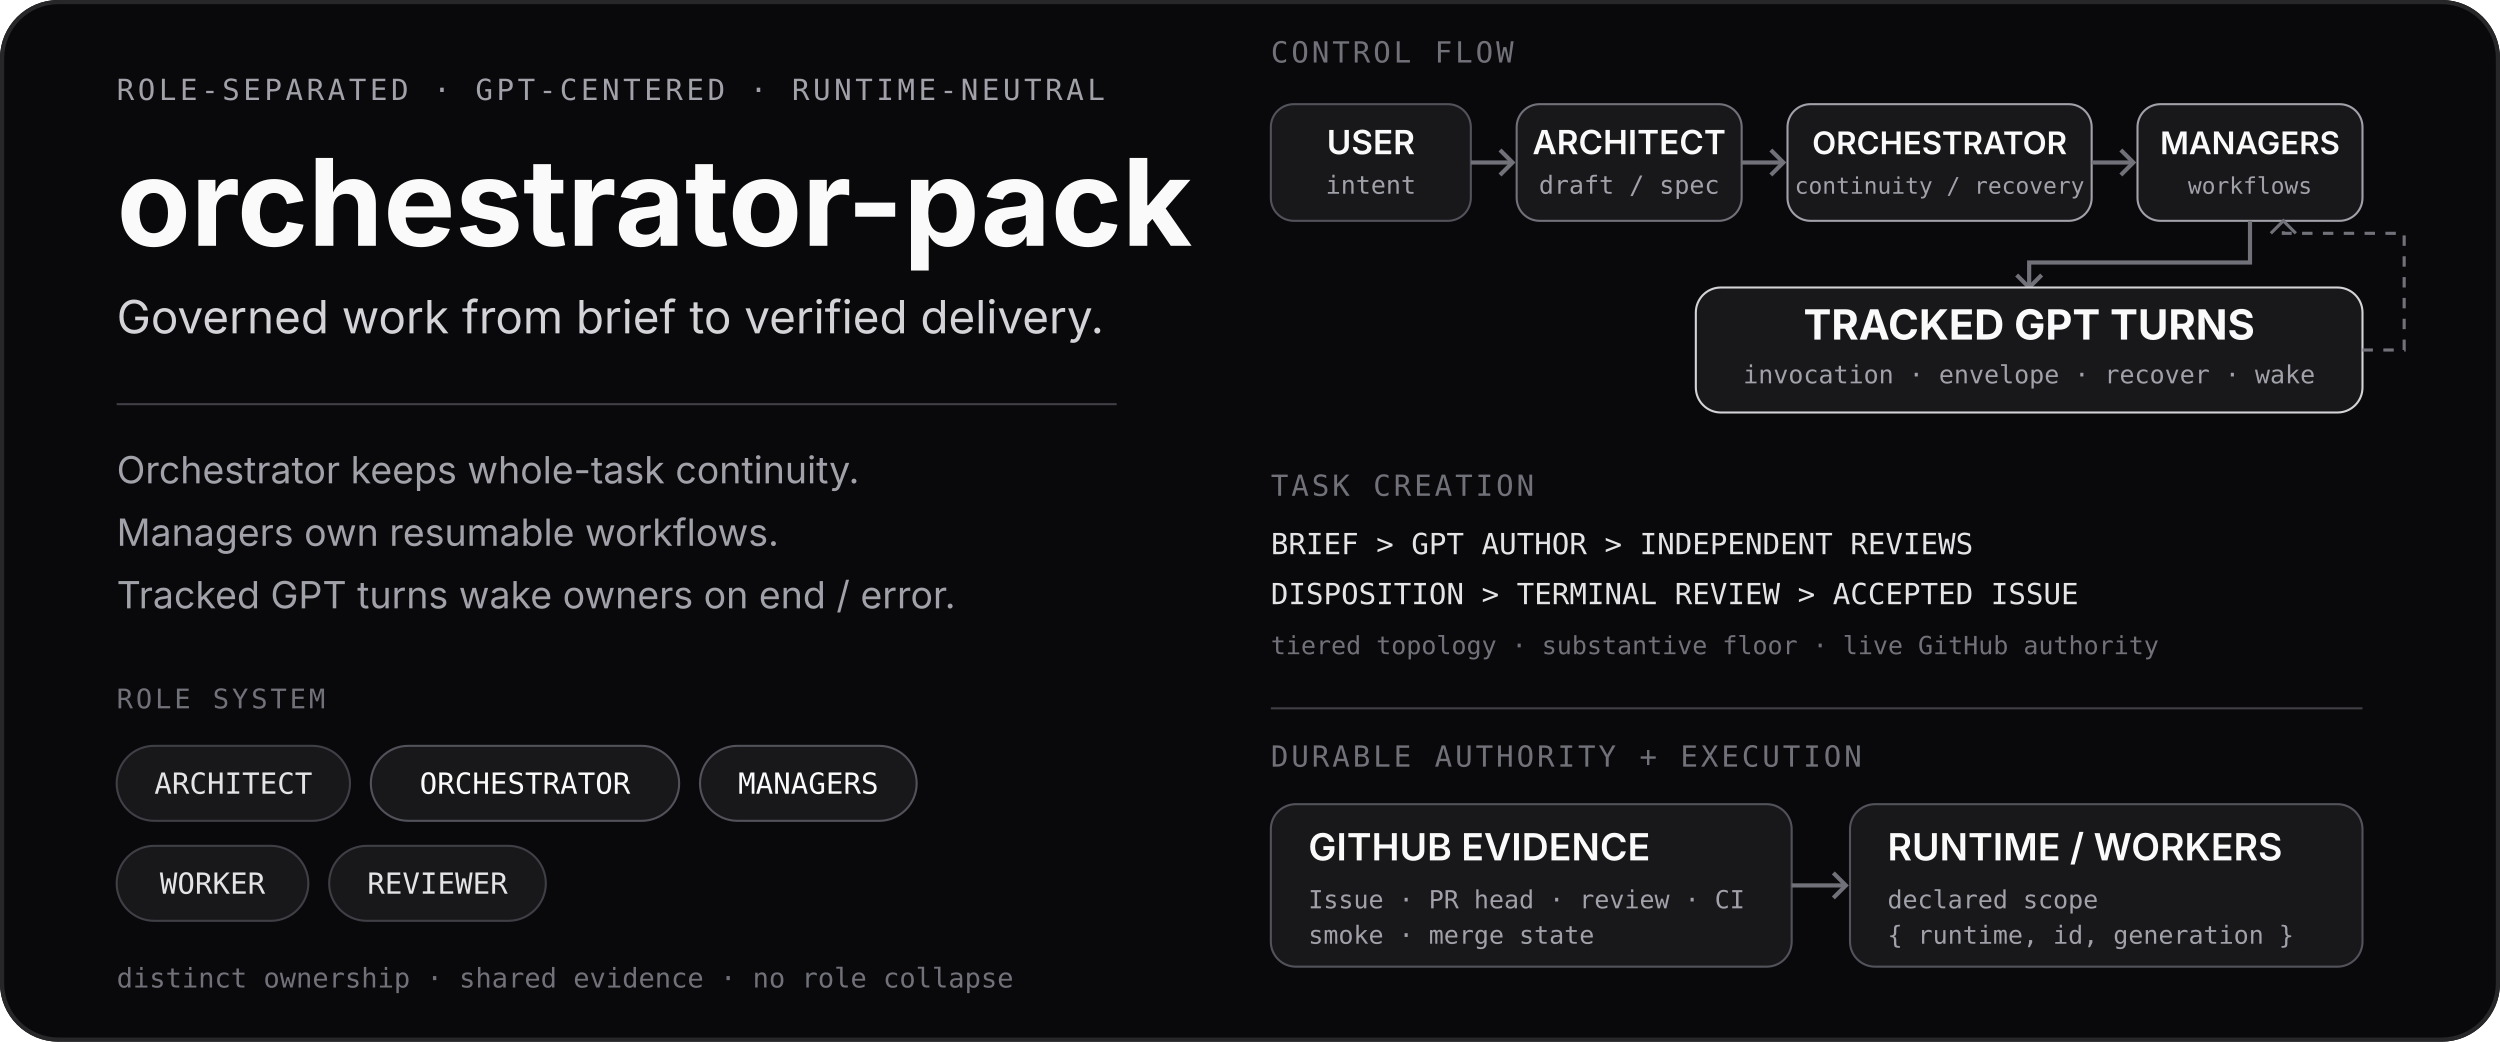
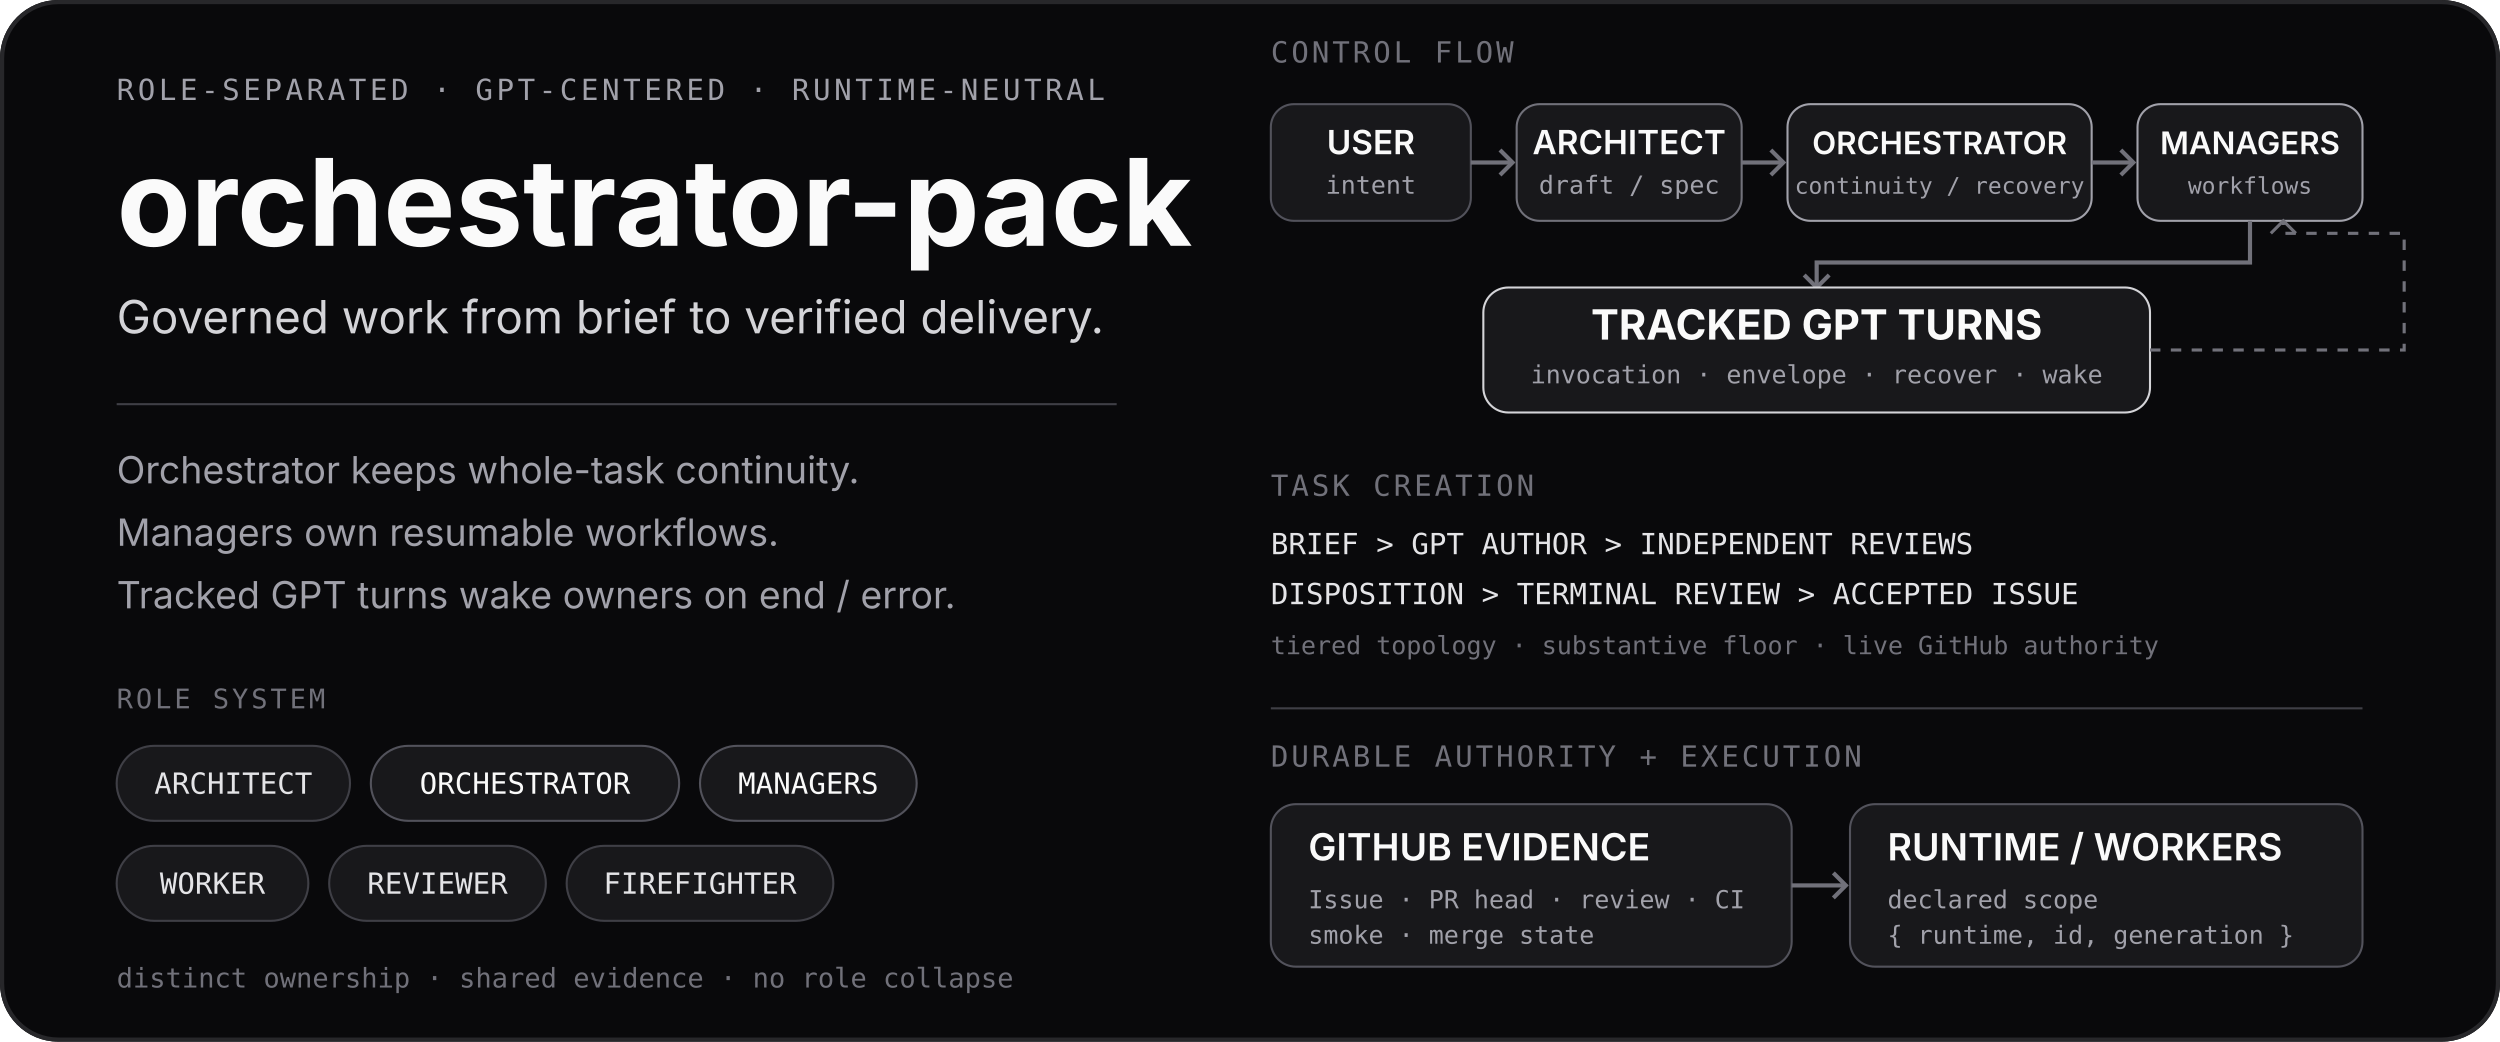
<svg xmlns="http://www.w3.org/2000/svg" width="1200" height="500" viewBox="0 0 1200 500" role="img" aria-labelledby="title desc">
  <rect width="1200" height="500" rx="28" fill="#09090b" />
  <rect x="1" y="1" width="1198" height="498" rx="27" fill="none" stroke="#27272a" stroke-width="2" />
  <g transform="translate(56 48)">
    <text x="0" y="0" fill="#a1a1aa" font-size="14" font-family="ui-monospace, SFMono-Regular, Menlo, monospace" letter-spacing="1.7">ROLE-SEPARATED · GPT-CENTERED · RUNTIME-NEUTRAL</text>
    <text x="0" y="70" fill="#fafafa" font-size="58" font-weight="700" font-family="-apple-system, BlinkMacSystemFont, Segoe UI, sans-serif">orchestrator-pack</text>
    <text x="0" y="112" fill="#d4d4d8" font-size="22" font-family="-apple-system, BlinkMacSystemFont, Segoe UI, sans-serif">Governed work from brief to verified delivery.</text>
    <line x1="0" y1="146" x2="480" y2="146" stroke="#3f3f46" />
    <text x="0" y="184" fill="#a1a1aa" font-size="18" font-family="-apple-system, BlinkMacSystemFont, Segoe UI, sans-serif">Orchestrator keeps whole-task continuity.</text>
    <text x="0" y="214" fill="#a1a1aa" font-size="18" font-family="-apple-system, BlinkMacSystemFont, Segoe UI, sans-serif">Managers own resumable workflows.</text>
    <text x="0" y="244" fill="#a1a1aa" font-size="18" font-family="-apple-system, BlinkMacSystemFont, Segoe UI, sans-serif">Tracked GPT turns wake owners on end / error.</text>
    <text x="0" y="292" fill="#71717a" font-size="13" font-family="ui-monospace, SFMono-Regular, Menlo, monospace" letter-spacing="1.4">ROLE SYSTEM</text>
    <g transform="translate(0 310)">
      <rect x="0" y="0" width="112" height="36" rx="18" fill="#18181b" stroke="#3f3f46" />
      <text x="56" y="23" text-anchor="middle" fill="#e4e4e7" font-size="14" font-family="ui-monospace, SFMono-Regular, Menlo, monospace">ARCHITECT</text>
      <rect x="122" y="0" width="148" height="36" rx="18" fill="#18181b" stroke="#52525b" />
      <text x="196" y="23" text-anchor="middle" fill="#fafafa" font-size="14" font-family="ui-monospace, SFMono-Regular, Menlo, monospace">ORCHESTRATOR</text>
      <rect x="280" y="0" width="104" height="36" rx="18" fill="#18181b" stroke="#52525b" />
      <text x="332" y="23" text-anchor="middle" fill="#fafafa" font-size="14" font-family="ui-monospace, SFMono-Regular, Menlo, monospace">MANAGERS</text>
      <rect x="0" y="48" width="92" height="36" rx="18" fill="#18181b" stroke="#3f3f46" />
      <text x="46" y="71" text-anchor="middle" fill="#e4e4e7" font-size="14" font-family="ui-monospace, SFMono-Regular, Menlo, monospace">WORKER</text>
      <rect x="102" y="48" width="104" height="36" rx="18" fill="#18181b" stroke="#3f3f46" />
      <text x="154" y="71" text-anchor="middle" fill="#e4e4e7" font-size="14" font-family="ui-monospace, SFMono-Regular, Menlo, monospace">REVIEWER</text>
+       <rect x="216" y="48" width="128" height="36" rx="18" fill="#18181b" stroke="#3f3f46" />
+       <text x="280" y="71" text-anchor="middle" fill="#e4e4e7" font-size="14" font-family="ui-monospace, SFMono-Regular, Menlo, monospace">FIREFIGHTER</text>
    </g>
    <text x="0" y="426" fill="#71717a" font-size="13" font-family="ui-monospace, SFMono-Regular, Menlo, monospace">distinct ownership · shared evidence · no role collapse</text>
  </g>
  <g transform="translate(610 30)">
    <text x="0" y="0" fill="#71717a" font-size="14" font-family="ui-monospace, SFMono-Regular, Menlo, monospace" letter-spacing="1.4">CONTROL FLOW</text>
    <g transform="translate(0 20)">
      <rect x="0" y="0" width="96" height="56" rx="11" fill="#18181b" stroke="#52525b" />
      <text x="48" y="24" text-anchor="middle" fill="#fafafa" font-size="16" font-weight="600" font-family="-apple-system, BlinkMacSystemFont, Segoe UI, sans-serif">USER</text>
      <text x="48" y="43" text-anchor="middle" fill="#a1a1aa" font-size="12" font-family="ui-monospace, SFMono-Regular, Menlo, monospace">intent</text>
      <line x1="96" y1="28" x2="116" y2="28" stroke="#71717a" stroke-width="2" />
      <path d="M110 22 L116 28 L110 34" fill="none" stroke="#71717a" stroke-width="2" />
      <rect x="118" y="0" width="108" height="56" rx="11" fill="#18181b" stroke="#71717a" />
      <text x="172" y="24" text-anchor="middle" fill="#fafafa" font-size="16" font-weight="600" font-family="-apple-system, BlinkMacSystemFont, Segoe UI, sans-serif">ARCHITECT</text>
      <text x="172" y="43" text-anchor="middle" fill="#a1a1aa" font-size="12" font-family="ui-monospace, SFMono-Regular, Menlo, monospace">draft / spec</text>
      <line x1="226" y1="28" x2="246" y2="28" stroke="#71717a" stroke-width="2" />
      <path d="M240 22 L246 28 L240 34" fill="none" stroke="#71717a" stroke-width="2" />
      <rect x="248" y="0" width="146" height="56" rx="11" fill="#18181b" stroke="#a1a1aa" />
      <text x="321" y="24" text-anchor="middle" fill="#fafafa" font-size="15" font-weight="600" font-family="-apple-system, BlinkMacSystemFont, Segoe UI, sans-serif">ORCHESTRATOR</text>
      <text x="321" y="43" text-anchor="middle" fill="#a1a1aa" font-size="11" font-family="ui-monospace, SFMono-Regular, Menlo, monospace">continuity / recovery</text>
      <line x1="394" y1="28" x2="414" y2="28" stroke="#71717a" stroke-width="2" />
      <path d="M408 22 L414 28 L408 34" fill="none" stroke="#71717a" stroke-width="2" />
      <rect x="416" y="0" width="108" height="56" rx="11" fill="#18181b" stroke="#a1a1aa" />
      <text x="470" y="24" text-anchor="middle" fill="#fafafa" font-size="15" font-weight="600" font-family="-apple-system, BlinkMacSystemFont, Segoe UI, sans-serif">MANAGERS</text>
      <text x="470" y="43" text-anchor="middle" fill="#a1a1aa" font-size="11" font-family="ui-monospace, SFMono-Regular, Menlo, monospace">workflows</text>
    </g>
-     <path d="M470 76 V96 H364 V108" fill="none" stroke="#71717a" stroke-width="2" />
-     <path d="M358 102 L364 108 L370 102" fill="none" stroke="#71717a" stroke-width="2" />
-     <g transform="translate(204 108)">
+     <path d="M470 76 V96 H262 V108" fill="none" stroke="#71717a" stroke-width="2" />
+     <path d="M256 102 L262 108 L268 102" fill="none" stroke="#71717a" stroke-width="2" />
+     <g transform="translate(102 108)">
      <rect width="320" height="60" rx="12" fill="#18181b" stroke="#d4d4d8" />
      <text x="160" y="25" text-anchor="middle" fill="#fafafa" font-size="20" font-weight="650" font-family="-apple-system, BlinkMacSystemFont, Segoe UI, sans-serif">TRACKED GPT TURNS</text>
      <text x="160" y="46" text-anchor="middle" fill="#a1a1aa" font-size="12" font-family="ui-monospace, SFMono-Regular, Menlo, monospace">invocation · envelope · recover · wake</text>
    </g>
-     <path d="M524 138 H544 V82 H486 V76" fill="none" stroke="#71717a" stroke-width="1.5" stroke-dasharray="5 5" />
+     <path d="M422 138 H544 V82 H486 V76" fill="none" stroke="#71717a" stroke-width="1.5" stroke-dasharray="5 5" />
    <path d="M480 82 L486 76 L492 82" fill="none" stroke="#71717a" stroke-width="1.5" />
    <text x="0" y="208" fill="#71717a" font-size="14" font-family="ui-monospace, SFMono-Regular, Menlo, monospace" letter-spacing="1.4">TASK CREATION</text>
    <text x="0" y="236" fill="#e4e4e7" font-size="14" font-family="ui-monospace, SFMono-Regular, Menlo, monospace">BRIEF  &gt;  GPT AUTHOR  &gt;  INDEPENDENT REVIEWS</text>
    <text x="0" y="260" fill="#e4e4e7" font-size="14" font-family="ui-monospace, SFMono-Regular, Menlo, monospace">DISPOSITION  &gt;  TERMINAL REVIEW  &gt;  ACCEPTED ISSUE</text>
    <text x="0" y="284" fill="#71717a" font-size="12" font-family="ui-monospace, SFMono-Regular, Menlo, monospace">tiered topology · substantive floor · live GitHub authority</text>
    <line x1="0" y1="310" x2="524" y2="310" stroke="#3f3f46" />
    <text x="0" y="338" fill="#71717a" font-size="14" font-family="ui-monospace, SFMono-Regular, Menlo, monospace" letter-spacing="1.4">DURABLE AUTHORITY + EXECUTION</text>
    <g transform="translate(0 356)">
      <rect x="0" y="0" width="250" height="78" rx="12" fill="#18181b" stroke="#52525b" />
      <text x="18" y="27" fill="#fafafa" font-size="18" font-weight="600" font-family="-apple-system, BlinkMacSystemFont, Segoe UI, sans-serif">GITHUB EVIDENCE</text>
      <text x="18" y="50" fill="#a1a1aa" font-size="12" font-family="ui-monospace, SFMono-Regular, Menlo, monospace">Issue · PR head · review · CI</text>
      <text x="18" y="67" fill="#a1a1aa" font-size="12" font-family="ui-monospace, SFMono-Regular, Menlo, monospace">smoke · merge state</text>
      <line x1="250" y1="39" x2="276" y2="39" stroke="#71717a" stroke-width="2" />
      <path d="M270 33 L276 39 L270 45" fill="none" stroke="#71717a" stroke-width="2" />
      <rect x="278" y="0" width="246" height="78" rx="12" fill="#18181b" stroke="#52525b" />
      <text x="296" y="27" fill="#fafafa" font-size="18" font-weight="600" font-family="-apple-system, BlinkMacSystemFont, Segoe UI, sans-serif">RUNTIME / WORKERS</text>
      <text x="296" y="50" fill="#a1a1aa" font-size="12" font-family="ui-monospace, SFMono-Regular, Menlo, monospace">declared scope</text>
      <text x="296" y="67" fill="#a1a1aa" font-size="12" font-family="ui-monospace, SFMono-Regular, Menlo, monospace">{ runtime, id, generation }</text>
    </g>
  </g>
</svg>
